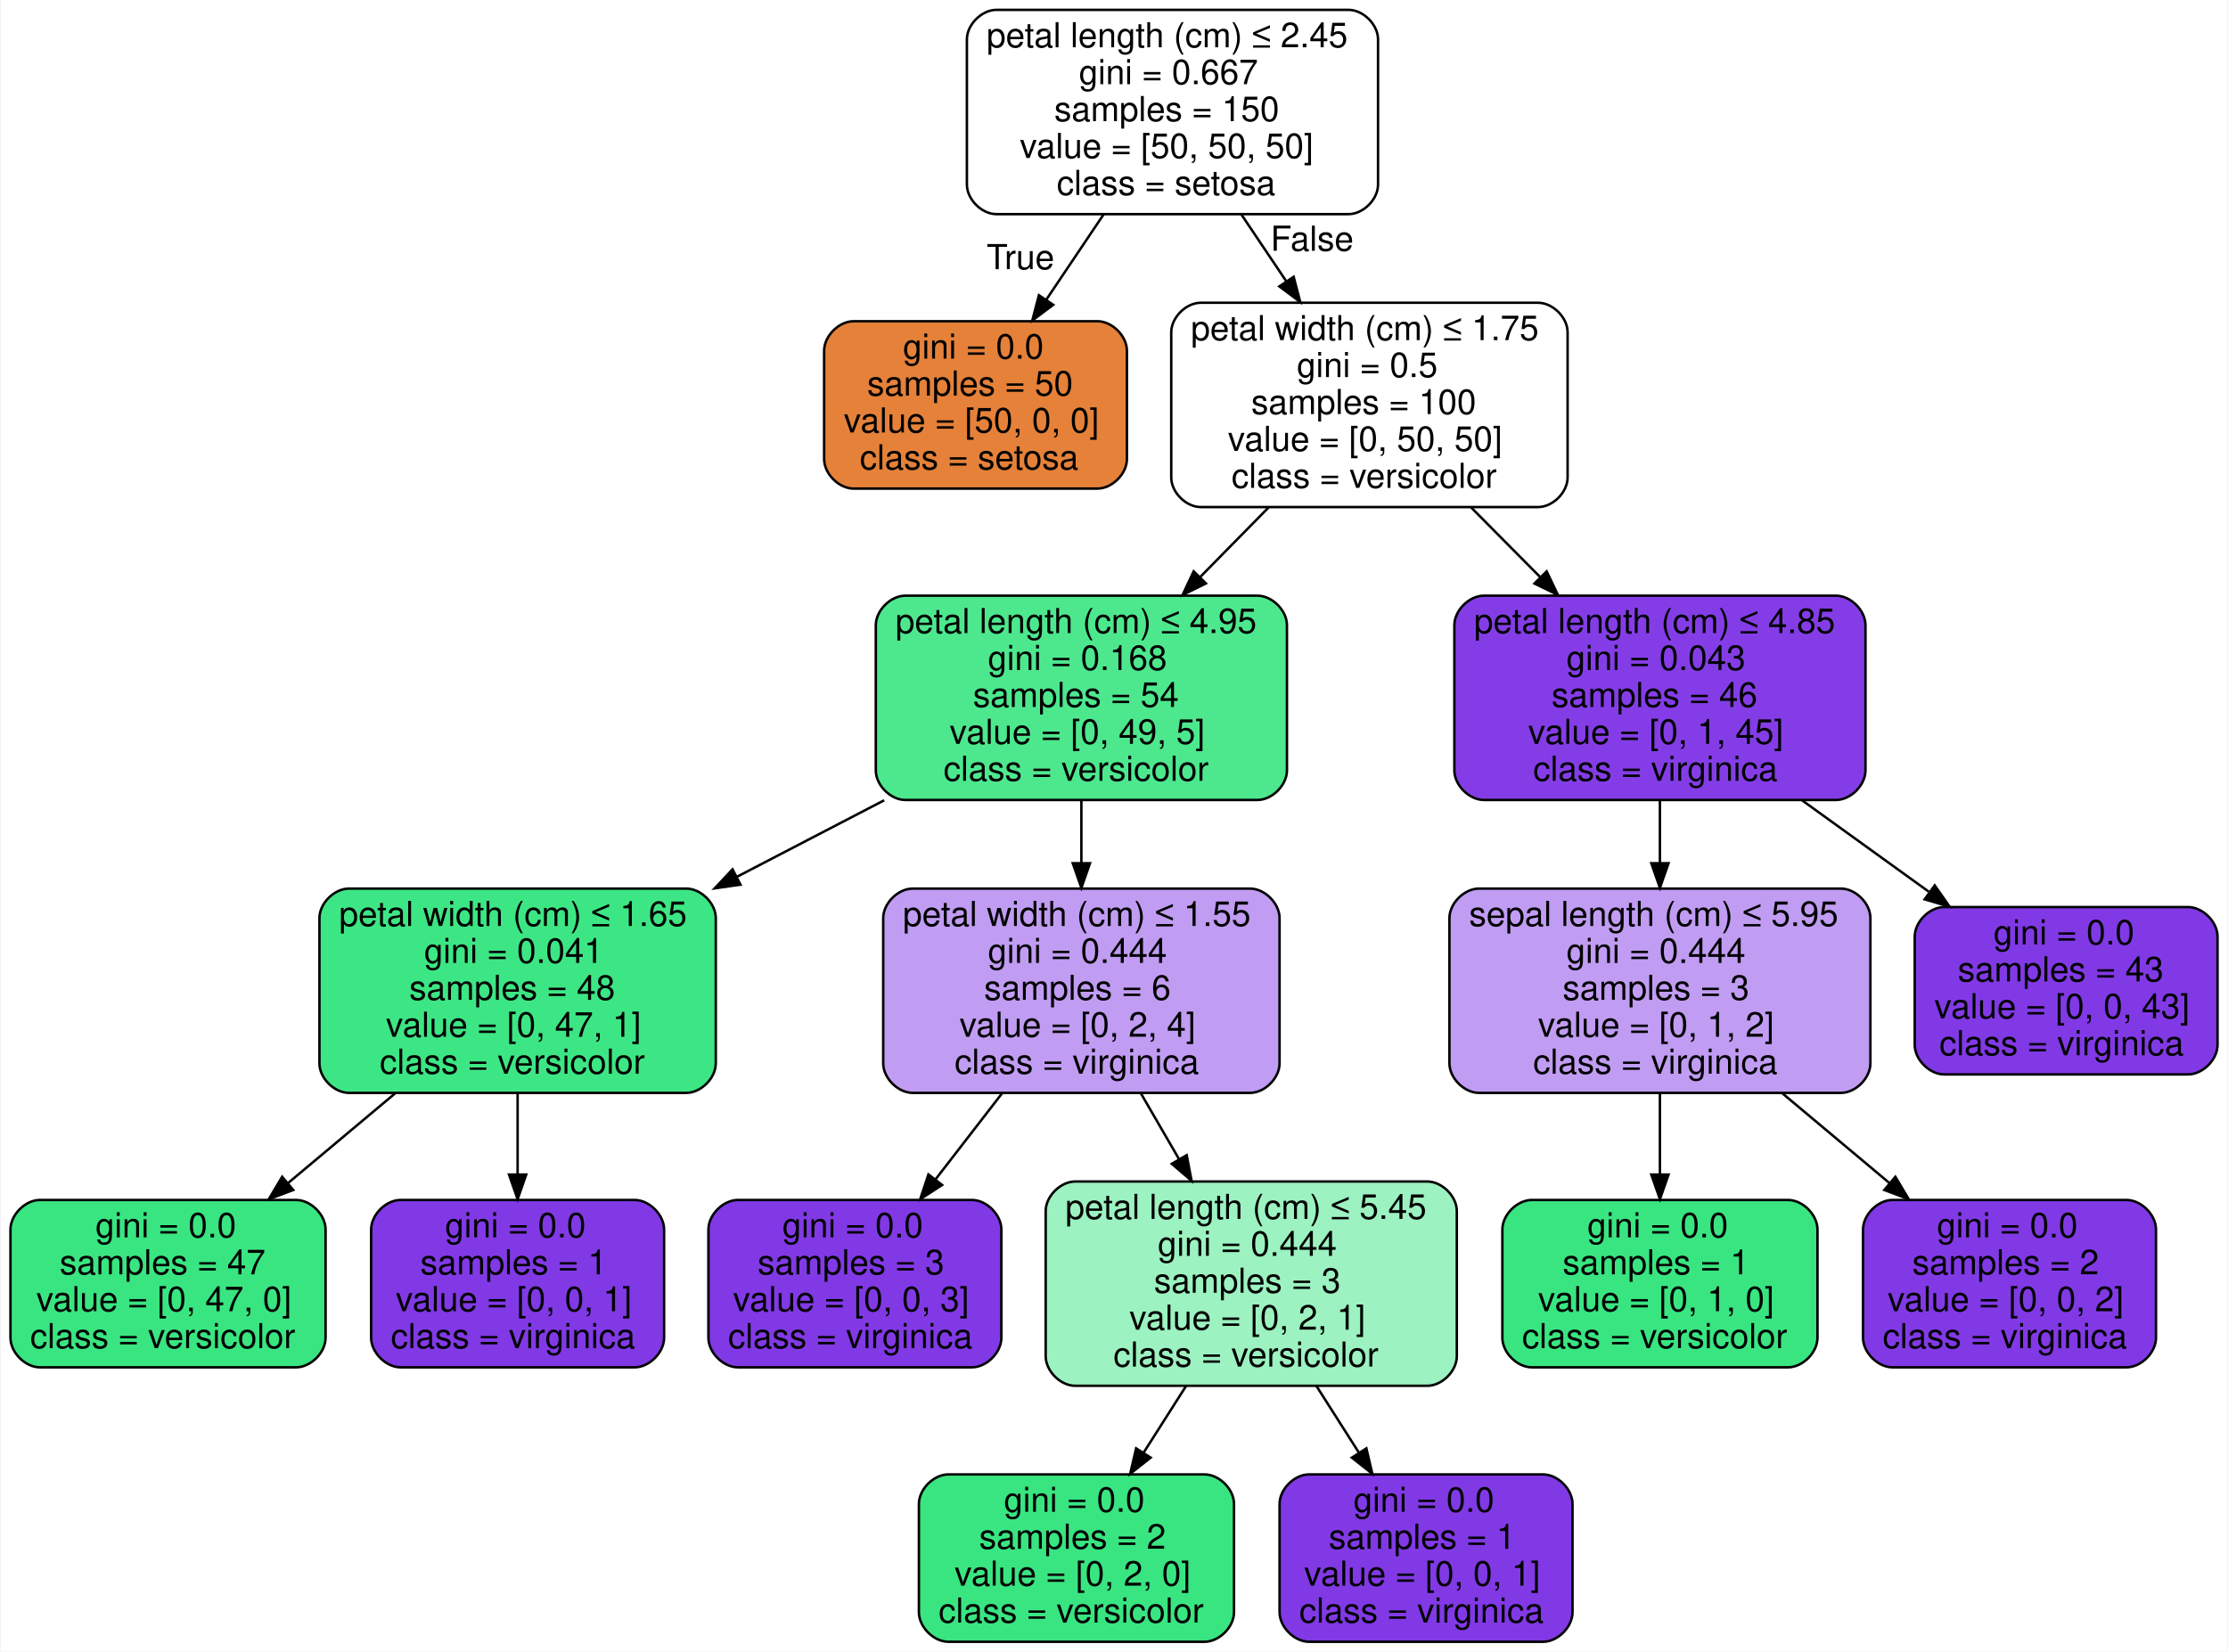
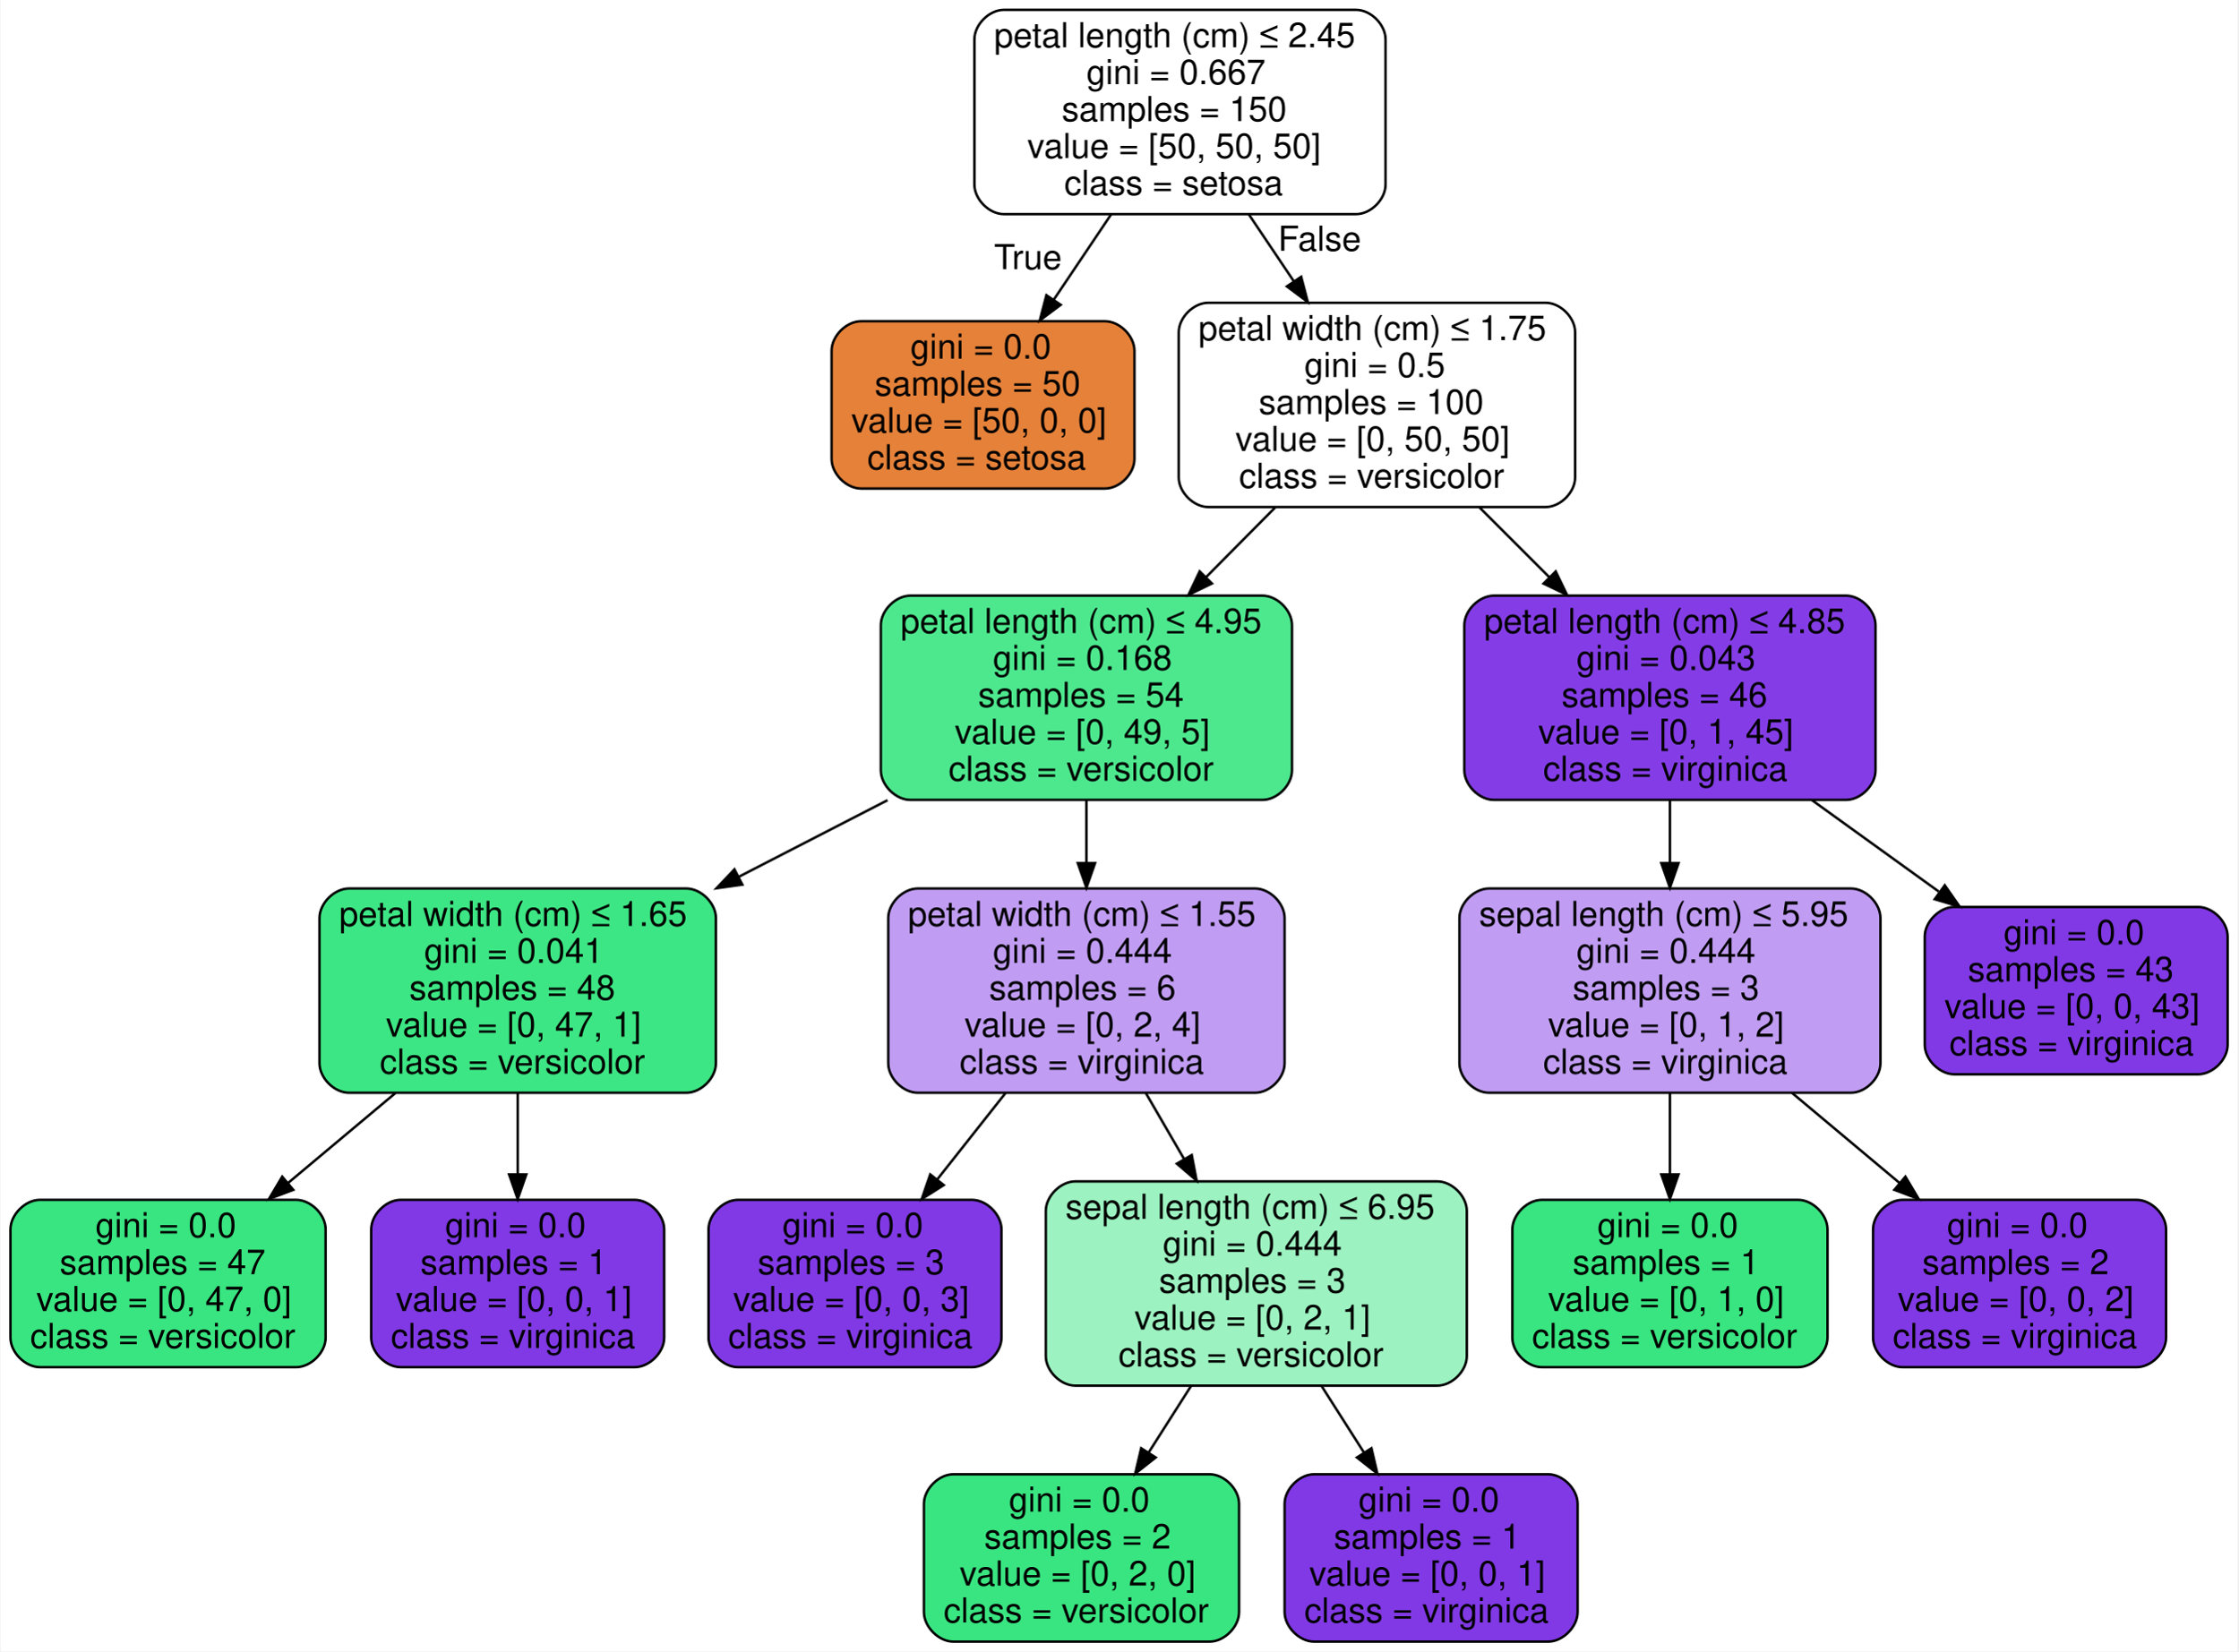
- <svg xmlns="http://www.w3.org/2000/svg" width="905pt" height="671pt" viewBox="0.00 0.00 904.50 671.00">
+ <svg xmlns="http://www.w3.org/2000/svg" width="909pt" height="671pt" viewBox="0.00 0.00 908.50 671.00">
  <g id="graph0" class="graph" transform="scale(1 1) rotate(0) translate(4 667)">
-     <polygon fill="#ffffff" stroke="transparent" points="-4,4 -4,-667 900.5,-667 900.5,4 -4,4" />
+     <polygon fill="#ffffff" stroke="transparent" points="-4,4 -4,-667 904.5,-667 904.5,4 -4,4" />
    <g id="node1" class="node">
-       <path fill="#ffffff" stroke="#000000" d="M543.5,-663C543.5,-663 400.5,-663 400.5,-663 394.5,-663 388.5,-657 388.5,-651 388.5,-651 388.5,-592 388.5,-592 388.5,-586 394.5,-580 400.5,-580 400.5,-580 543.5,-580 543.5,-580 549.5,-580 555.5,-586 555.5,-592 555.5,-592 555.5,-651 555.5,-651 555.5,-657 549.5,-663 543.5,-663" />
-       <text text-anchor="start" x="396.5" y="-647.8" font-family="Helvetica,sans-Serif" font-size="14.00" fill="#000000">petal length (cm) ≤ 2.45</text>
-       <text text-anchor="start" x="434" y="-632.8" font-family="Helvetica,sans-Serif" font-size="14.00" fill="#000000">gini = 0.667</text>
-       <text text-anchor="start" x="424" y="-617.8" font-family="Helvetica,sans-Serif" font-size="14.00" fill="#000000">samples = 150</text>
-       <text text-anchor="start" x="410" y="-602.8" font-family="Helvetica,sans-Serif" font-size="14.00" fill="#000000">value = [50, 50, 50]</text>
-       <text text-anchor="start" x="425" y="-587.8" font-family="Helvetica,sans-Serif" font-size="14.00" fill="#000000">class = setosa</text>
+       <path fill="#ffffff" stroke="#000000" d="M546.5,-663C546.5,-663 403.5,-663 403.5,-663 397.5,-663 391.5,-657 391.5,-651 391.5,-651 391.5,-592 391.5,-592 391.5,-586 397.5,-580 403.5,-580 403.5,-580 546.5,-580 546.5,-580 552.5,-580 558.5,-586 558.5,-592 558.5,-592 558.5,-651 558.5,-651 558.5,-657 552.5,-663 546.5,-663" />
+       <text text-anchor="start" x="399.5" y="-647.8" font-family="Helvetica,sans-Serif" font-size="14.00" fill="#000000">petal length (cm) ≤ 2.45</text>
+       <text text-anchor="start" x="437" y="-632.8" font-family="Helvetica,sans-Serif" font-size="14.00" fill="#000000">gini = 0.667</text>
+       <text text-anchor="start" x="427" y="-617.8" font-family="Helvetica,sans-Serif" font-size="14.00" fill="#000000">samples = 150</text>
+       <text text-anchor="start" x="413" y="-602.8" font-family="Helvetica,sans-Serif" font-size="14.00" fill="#000000">value = [50, 50, 50]</text>
+       <text text-anchor="start" x="428" y="-587.8" font-family="Helvetica,sans-Serif" font-size="14.00" fill="#000000">class = setosa</text>
    </g>
    <g id="node2" class="node">
-       <path fill="#e58139" stroke="#000000" d="M441.5,-536.5C441.5,-536.5 342.5,-536.5 342.5,-536.5 336.5,-536.5 330.5,-530.5 330.5,-524.5 330.5,-524.5 330.5,-480.5 330.5,-480.5 330.5,-474.5 336.5,-468.5 342.5,-468.5 342.5,-468.5 441.5,-468.5 441.5,-468.5 447.5,-468.5 453.5,-474.5 453.5,-480.5 453.5,-480.5 453.5,-524.5 453.5,-524.5 453.5,-530.5 447.5,-536.5 441.5,-536.5" />
-       <text text-anchor="start" x="362.5" y="-521.3" font-family="Helvetica,sans-Serif" font-size="14.00" fill="#000000">gini = 0.0</text>
-       <text text-anchor="start" x="348" y="-506.3" font-family="Helvetica,sans-Serif" font-size="14.00" fill="#000000">samples = 50</text>
-       <text text-anchor="start" x="338.5" y="-491.3" font-family="Helvetica,sans-Serif" font-size="14.00" fill="#000000">value = [50, 0, 0]</text>
-       <text text-anchor="start" x="345" y="-476.3" font-family="Helvetica,sans-Serif" font-size="14.00" fill="#000000">class = setosa</text>
+       <path fill="#e58139" stroke="#000000" d="M444.5,-536.5C444.5,-536.5 345.5,-536.5 345.5,-536.5 339.5,-536.5 333.5,-530.5 333.5,-524.5 333.5,-524.5 333.5,-480.5 333.5,-480.5 333.5,-474.5 339.5,-468.5 345.5,-468.5 345.5,-468.5 444.5,-468.5 444.5,-468.5 450.5,-468.5 456.5,-474.5 456.5,-480.5 456.5,-480.5 456.5,-524.5 456.5,-524.5 456.5,-530.5 450.5,-536.5 444.5,-536.5" />
+       <text text-anchor="start" x="365.5" y="-521.3" font-family="Helvetica,sans-Serif" font-size="14.00" fill="#000000">gini = 0.0</text>
+       <text text-anchor="start" x="351" y="-506.3" font-family="Helvetica,sans-Serif" font-size="14.00" fill="#000000">samples = 50</text>
+       <text text-anchor="start" x="341.5" y="-491.3" font-family="Helvetica,sans-Serif" font-size="14.00" fill="#000000">value = [50, 0, 0]</text>
+       <text text-anchor="start" x="348" y="-476.3" font-family="Helvetica,sans-Serif" font-size="14.00" fill="#000000">class = setosa</text>
    </g>
    <g id="edge1" class="edge">
-       <path fill="none" stroke="#000000" d="M444.02,-579.88C436.48,-568.664 428.311,-556.513 420.731,-545.237" />
-       <polygon fill="#000000" stroke="#000000" points="423.553,-543.161 415.069,-536.815 417.743,-547.067 423.553,-543.161" />
-       <text text-anchor="middle" x="410.261" y="-557.648" font-family="Helvetica,sans-Serif" font-size="14.00" fill="#000000">True</text>
+       <path fill="none" stroke="#000000" d="M447.02,-579.88C439.48,-568.664 431.311,-556.513 423.731,-545.237" />
+       <polygon fill="#000000" stroke="#000000" points="426.553,-543.161 418.069,-536.815 420.743,-547.067 426.553,-543.161" />
+       <text text-anchor="middle" x="413.261" y="-557.648" font-family="Helvetica,sans-Serif" font-size="14.00" fill="#000000">True</text>
    </g>
    <g id="node3" class="node">
-       <path fill="#ffffff" stroke="#000000" d="M620.5,-544C620.5,-544 483.5,-544 483.5,-544 477.5,-544 471.5,-538 471.5,-532 471.5,-532 471.5,-473 471.5,-473 471.5,-467 477.5,-461 483.5,-461 483.5,-461 620.5,-461 620.5,-461 626.5,-461 632.5,-467 632.5,-473 632.5,-473 632.5,-532 632.5,-532 632.5,-538 626.5,-544 620.5,-544" />
-       <text text-anchor="start" x="479.5" y="-528.8" font-family="Helvetica,sans-Serif" font-size="14.00" fill="#000000">petal width (cm) ≤ 1.75</text>
-       <text text-anchor="start" x="522.5" y="-513.8" font-family="Helvetica,sans-Serif" font-size="14.00" fill="#000000">gini = 0.5</text>
-       <text text-anchor="start" x="504" y="-498.8" font-family="Helvetica,sans-Serif" font-size="14.00" fill="#000000">samples = 100</text>
-       <text text-anchor="start" x="494.5" y="-483.8" font-family="Helvetica,sans-Serif" font-size="14.00" fill="#000000">value = [0, 50, 50]</text>
-       <text text-anchor="start" x="496" y="-468.8" font-family="Helvetica,sans-Serif" font-size="14.00" fill="#000000">class = versicolor</text>
+       <path fill="#ffffff" stroke="#000000" d="M623.5,-544C623.5,-544 486.5,-544 486.5,-544 480.5,-544 474.5,-538 474.5,-532 474.5,-532 474.5,-473 474.5,-473 474.5,-467 480.5,-461 486.5,-461 486.5,-461 623.5,-461 623.5,-461 629.5,-461 635.5,-467 635.5,-473 635.5,-473 635.5,-532 635.5,-532 635.5,-538 629.5,-544 623.5,-544" />
+       <text text-anchor="start" x="482.5" y="-528.8" font-family="Helvetica,sans-Serif" font-size="14.00" fill="#000000">petal width (cm) ≤ 1.75</text>
+       <text text-anchor="start" x="525.5" y="-513.8" font-family="Helvetica,sans-Serif" font-size="14.00" fill="#000000">gini = 0.5</text>
+       <text text-anchor="start" x="507" y="-498.8" font-family="Helvetica,sans-Serif" font-size="14.00" fill="#000000">samples = 100</text>
+       <text text-anchor="start" x="497.5" y="-483.8" font-family="Helvetica,sans-Serif" font-size="14.00" fill="#000000">value = [0, 50, 50]</text>
+       <text text-anchor="start" x="499" y="-468.8" font-family="Helvetica,sans-Serif" font-size="14.00" fill="#000000">class = versicolor</text>
    </g>
    <g id="edge2" class="edge">
-       <path fill="none" stroke="#000000" d="M499.98,-579.88C505.853,-571.143 512.107,-561.84 518.168,-552.825" />
-       <polygon fill="#000000" stroke="#000000" points="521.226,-554.55 523.9,-544.298 515.417,-550.644 521.226,-554.55" />
-       <text text-anchor="middle" x="528.708" y="-565.131" font-family="Helvetica,sans-Serif" font-size="14.00" fill="#000000">False</text>
+       <path fill="none" stroke="#000000" d="M502.98,-579.88C508.853,-571.143 515.107,-561.84 521.168,-552.825" />
+       <polygon fill="#000000" stroke="#000000" points="524.226,-554.55 526.9,-544.298 518.417,-550.644 524.226,-554.55" />
+       <text text-anchor="middle" x="531.708" y="-565.131" font-family="Helvetica,sans-Serif" font-size="14.00" fill="#000000">False</text>
    </g>
    <g id="node4" class="node">
-       <path fill="#4de88e" stroke="#000000" d="M506.5,-425C506.5,-425 363.5,-425 363.5,-425 357.5,-425 351.5,-419 351.5,-413 351.5,-413 351.5,-354 351.5,-354 351.5,-348 357.5,-342 363.5,-342 363.5,-342 506.5,-342 506.5,-342 512.5,-342 518.5,-348 518.5,-354 518.5,-354 518.5,-413 518.5,-413 518.5,-419 512.5,-425 506.5,-425" />
-       <text text-anchor="start" x="359.5" y="-409.8" font-family="Helvetica,sans-Serif" font-size="14.00" fill="#000000">petal length (cm) ≤ 4.95</text>
-       <text text-anchor="start" x="397" y="-394.8" font-family="Helvetica,sans-Serif" font-size="14.00" fill="#000000">gini = 0.168</text>
-       <text text-anchor="start" x="391" y="-379.8" font-family="Helvetica,sans-Serif" font-size="14.00" fill="#000000">samples = 54</text>
-       <text text-anchor="start" x="381.5" y="-364.8" font-family="Helvetica,sans-Serif" font-size="14.00" fill="#000000">value = [0, 49, 5]</text>
-       <text text-anchor="start" x="379" y="-349.8" font-family="Helvetica,sans-Serif" font-size="14.00" fill="#000000">class = versicolor</text>
+       <path fill="#4de88e" stroke="#000000" d="M508.5,-425C508.5,-425 365.5,-425 365.5,-425 359.5,-425 353.5,-419 353.5,-413 353.5,-413 353.5,-354 353.5,-354 353.5,-348 359.5,-342 365.5,-342 365.5,-342 508.5,-342 508.5,-342 514.5,-342 520.5,-348 520.5,-354 520.5,-354 520.5,-413 520.5,-413 520.5,-419 514.5,-425 508.5,-425" />
+       <text text-anchor="start" x="361.5" y="-409.8" font-family="Helvetica,sans-Serif" font-size="14.00" fill="#000000">petal length (cm) ≤ 4.95</text>
+       <text text-anchor="start" x="399" y="-394.8" font-family="Helvetica,sans-Serif" font-size="14.00" fill="#000000">gini = 0.168</text>
+       <text text-anchor="start" x="393" y="-379.8" font-family="Helvetica,sans-Serif" font-size="14.00" fill="#000000">samples = 54</text>
+       <text text-anchor="start" x="383.5" y="-364.8" font-family="Helvetica,sans-Serif" font-size="14.00" fill="#000000">value = [0, 49, 5]</text>
+       <text text-anchor="start" x="381" y="-349.8" font-family="Helvetica,sans-Serif" font-size="14.00" fill="#000000">class = versicolor</text>
    </g>
    <g id="edge3" class="edge">
-       <path fill="none" stroke="#000000" d="M511.079,-460.88C502.047,-451.693 492.399,-441.88 483.111,-432.434" />
-       <polygon fill="#000000" stroke="#000000" points="485.602,-429.975 476.096,-425.298 480.611,-434.883 485.602,-429.975" />
+       <path fill="none" stroke="#000000" d="M513.729,-460.88C504.62,-451.693 494.889,-441.88 485.522,-432.434" />
+       <polygon fill="#000000" stroke="#000000" points="487.973,-429.935 478.447,-425.298 483.003,-434.863 487.973,-429.935" />
    </g>
    <g id="node13" class="node">
-       <path fill="#843de6" stroke="#000000" d="M741.5,-425C741.5,-425 598.5,-425 598.5,-425 592.5,-425 586.5,-419 586.5,-413 586.5,-413 586.5,-354 586.5,-354 586.5,-348 592.5,-342 598.5,-342 598.5,-342 741.5,-342 741.5,-342 747.5,-342 753.5,-348 753.5,-354 753.5,-354 753.5,-413 753.5,-413 753.5,-419 747.5,-425 741.5,-425" />
-       <text text-anchor="start" x="594.5" y="-409.8" font-family="Helvetica,sans-Serif" font-size="14.00" fill="#000000">petal length (cm) ≤ 4.85</text>
-       <text text-anchor="start" x="632" y="-394.8" font-family="Helvetica,sans-Serif" font-size="14.00" fill="#000000">gini = 0.043</text>
-       <text text-anchor="start" x="626" y="-379.8" font-family="Helvetica,sans-Serif" font-size="14.00" fill="#000000">samples = 46</text>
-       <text text-anchor="start" x="616.5" y="-364.8" font-family="Helvetica,sans-Serif" font-size="14.00" fill="#000000">value = [0, 1, 45]</text>
-       <text text-anchor="start" x="618.5" y="-349.8" font-family="Helvetica,sans-Serif" font-size="14.00" fill="#000000">class = virginica</text>
+       <path fill="#843de6" stroke="#000000" d="M745.5,-425C745.5,-425 602.5,-425 602.5,-425 596.5,-425 590.5,-419 590.5,-413 590.5,-413 590.5,-354 590.5,-354 590.5,-348 596.5,-342 602.5,-342 602.5,-342 745.5,-342 745.5,-342 751.5,-342 757.5,-348 757.5,-354 757.5,-354 757.5,-413 757.5,-413 757.5,-419 751.5,-425 745.5,-425" />
+       <text text-anchor="start" x="598.5" y="-409.8" font-family="Helvetica,sans-Serif" font-size="14.00" fill="#000000">petal length (cm) ≤ 4.85</text>
+       <text text-anchor="start" x="636" y="-394.8" font-family="Helvetica,sans-Serif" font-size="14.00" fill="#000000">gini = 0.043</text>
+       <text text-anchor="start" x="630" y="-379.8" font-family="Helvetica,sans-Serif" font-size="14.00" fill="#000000">samples = 46</text>
+       <text text-anchor="start" x="620.5" y="-364.8" font-family="Helvetica,sans-Serif" font-size="14.00" fill="#000000">value = [0, 1, 45]</text>
+       <text text-anchor="start" x="622.5" y="-349.8" font-family="Helvetica,sans-Serif" font-size="14.00" fill="#000000">class = virginica</text>
    </g>
    <g id="edge12" class="edge">
-       <path fill="none" stroke="#000000" d="M593.271,-460.88C602.38,-451.693 612.111,-441.88 621.478,-432.434" />
-       <polygon fill="#000000" stroke="#000000" points="623.997,-434.863 628.553,-425.298 619.027,-429.935 623.997,-434.863" />
+       <path fill="none" stroke="#000000" d="M596.62,-460.88C605.807,-451.693 615.62,-441.88 625.066,-432.434" />
+       <polygon fill="#000000" stroke="#000000" points="627.606,-434.844 632.202,-425.298 622.656,-429.894 627.606,-434.844" />
    </g>
    <g id="node5" class="node">
      <path fill="#3de684" stroke="#000000" d="M274.5,-306C274.5,-306 137.5,-306 137.5,-306 131.5,-306 125.5,-300 125.5,-294 125.5,-294 125.5,-235 125.5,-235 125.5,-229 131.5,-223 137.5,-223 137.5,-223 274.5,-223 274.5,-223 280.5,-223 286.5,-229 286.5,-235 286.5,-235 286.5,-294 286.5,-294 286.5,-300 280.5,-306 274.5,-306" />
      <text text-anchor="start" x="133.5" y="-290.8" font-family="Helvetica,sans-Serif" font-size="14.00" fill="#000000">petal width (cm) ≤ 1.65</text>
      <text text-anchor="start" x="168" y="-275.8" font-family="Helvetica,sans-Serif" font-size="14.00" fill="#000000">gini = 0.041</text>
      <text text-anchor="start" x="162" y="-260.8" font-family="Helvetica,sans-Serif" font-size="14.00" fill="#000000">samples = 48</text>
      <text text-anchor="start" x="152.5" y="-245.8" font-family="Helvetica,sans-Serif" font-size="14.00" fill="#000000">value = [0, 47, 1]</text>
      <text text-anchor="start" x="150" y="-230.8" font-family="Helvetica,sans-Serif" font-size="14.00" fill="#000000">class = versicolor</text>
    </g>
    <g id="edge4" class="edge">
-       <path fill="none" stroke="#000000" d="M354.907,-341.88C335.557,-331.824 314.762,-321.018 295.03,-310.764" />
-       <polygon fill="#000000" stroke="#000000" points="296.535,-307.602 286.048,-306.097 293.307,-313.814 296.535,-307.602" />
+       <path fill="none" stroke="#000000" d="M356.207,-341.88C336.689,-331.824 315.712,-321.018 295.808,-310.764" />
+       <polygon fill="#000000" stroke="#000000" points="297.24,-307.565 286.747,-306.097 294.034,-313.788 297.24,-307.565" />
    </g>
    <g id="node8" class="node">
-       <path fill="#c09cf2" stroke="#000000" d="M503.5,-306C503.5,-306 366.5,-306 366.5,-306 360.5,-306 354.5,-300 354.5,-294 354.5,-294 354.5,-235 354.5,-235 354.5,-229 360.5,-223 366.5,-223 366.5,-223 503.5,-223 503.5,-223 509.5,-223 515.5,-229 515.5,-235 515.5,-235 515.5,-294 515.5,-294 515.5,-300 509.5,-306 503.5,-306" />
-       <text text-anchor="start" x="362.5" y="-290.8" font-family="Helvetica,sans-Serif" font-size="14.00" fill="#000000">petal width (cm) ≤ 1.55</text>
-       <text text-anchor="start" x="397" y="-275.8" font-family="Helvetica,sans-Serif" font-size="14.00" fill="#000000">gini = 0.444</text>
-       <text text-anchor="start" x="395.5" y="-260.8" font-family="Helvetica,sans-Serif" font-size="14.00" fill="#000000">samples = 6</text>
-       <text text-anchor="start" x="385.5" y="-245.8" font-family="Helvetica,sans-Serif" font-size="14.00" fill="#000000">value = [0, 2, 4]</text>
-       <text text-anchor="start" x="383.5" y="-230.8" font-family="Helvetica,sans-Serif" font-size="14.00" fill="#000000">class = virginica</text>
+       <path fill="#c09cf2" stroke="#000000" d="M505.5,-306C505.5,-306 368.5,-306 368.5,-306 362.5,-306 356.5,-300 356.5,-294 356.5,-294 356.5,-235 356.5,-235 356.5,-229 362.5,-223 368.5,-223 368.5,-223 505.5,-223 505.5,-223 511.5,-223 517.5,-229 517.5,-235 517.5,-235 517.5,-294 517.5,-294 517.5,-300 511.5,-306 505.5,-306" />
+       <text text-anchor="start" x="364.5" y="-290.8" font-family="Helvetica,sans-Serif" font-size="14.00" fill="#000000">petal width (cm) ≤ 1.55</text>
+       <text text-anchor="start" x="399" y="-275.8" font-family="Helvetica,sans-Serif" font-size="14.00" fill="#000000">gini = 0.444</text>
+       <text text-anchor="start" x="397.5" y="-260.8" font-family="Helvetica,sans-Serif" font-size="14.00" fill="#000000">samples = 6</text>
+       <text text-anchor="start" x="387.5" y="-245.8" font-family="Helvetica,sans-Serif" font-size="14.00" fill="#000000">value = [0, 2, 4]</text>
+       <text text-anchor="start" x="385.5" y="-230.8" font-family="Helvetica,sans-Serif" font-size="14.00" fill="#000000">class = virginica</text>
    </g>
    <g id="edge7" class="edge">
-       <path fill="none" stroke="#000000" d="M435,-341.88C435,-333.684 435,-324.989 435,-316.501" />
-       <polygon fill="#000000" stroke="#000000" points="438.5,-316.298 435,-306.298 431.5,-316.298 438.5,-316.298" />
+       <path fill="none" stroke="#000000" d="M437,-341.88C437,-333.684 437,-324.989 437,-316.501" />
+       <polygon fill="#000000" stroke="#000000" points="440.5,-316.298 437,-306.298 433.5,-316.298 440.5,-316.298" />
    </g>
    <g id="node6" class="node">
      <path fill="#39e581" stroke="#000000" d="M116,-179.5C116,-179.5 12,-179.5 12,-179.5 6,-179.5 0,-173.5 0,-167.5 0,-167.5 0,-123.5 0,-123.5 0,-117.5 6,-111.5 12,-111.5 12,-111.5 116,-111.5 116,-111.5 122,-111.5 128,-117.5 128,-123.5 128,-123.5 128,-167.5 128,-167.5 128,-173.5 122,-179.5 116,-179.5" />
      <text text-anchor="start" x="34.5" y="-164.3" font-family="Helvetica,sans-Serif" font-size="14.00" fill="#000000">gini = 0.0</text>
      <text text-anchor="start" x="20" y="-149.3" font-family="Helvetica,sans-Serif" font-size="14.00" fill="#000000">samples = 47</text>
      <text text-anchor="start" x="10.5" y="-134.3" font-family="Helvetica,sans-Serif" font-size="14.00" fill="#000000">value = [0, 47, 0]</text>
      <text text-anchor="start" x="8" y="-119.3" font-family="Helvetica,sans-Serif" font-size="14.00" fill="#000000">class = versicolor</text>
    </g>
    <g id="edge5" class="edge">
      <path fill="none" stroke="#000000" d="M156.335,-222.88C142.164,-211.004 126.743,-198.08 112.634,-186.257" />
      <polygon fill="#000000" stroke="#000000" points="114.86,-183.555 104.947,-179.815 110.364,-188.921 114.86,-183.555" />
    </g>
    <g id="node7" class="node">
      <path fill="#8139e5" stroke="#000000" d="M253.5,-179.5C253.5,-179.5 158.5,-179.5 158.5,-179.5 152.5,-179.5 146.5,-173.5 146.5,-167.5 146.5,-167.5 146.5,-123.5 146.5,-123.5 146.5,-117.5 152.5,-111.5 158.5,-111.5 158.5,-111.5 253.5,-111.5 253.5,-111.5 259.5,-111.5 265.5,-117.5 265.5,-123.5 265.5,-123.5 265.5,-167.5 265.5,-167.5 265.5,-173.5 259.5,-179.5 253.5,-179.5" />
      <text text-anchor="start" x="176.5" y="-164.3" font-family="Helvetica,sans-Serif" font-size="14.00" fill="#000000">gini = 0.0</text>
      <text text-anchor="start" x="166.5" y="-149.3" font-family="Helvetica,sans-Serif" font-size="14.00" fill="#000000">samples = 1</text>
      <text text-anchor="start" x="156.5" y="-134.3" font-family="Helvetica,sans-Serif" font-size="14.00" fill="#000000">value = [0, 0, 1]</text>
      <text text-anchor="start" x="154.5" y="-119.3" font-family="Helvetica,sans-Serif" font-size="14.00" fill="#000000">class = virginica</text>
    </g>
    <g id="edge6" class="edge">
      <path fill="none" stroke="#000000" d="M206,-222.88C206,-212.213 206,-200.702 206,-189.901" />
      <polygon fill="#000000" stroke="#000000" points="209.5,-189.815 206,-179.815 202.5,-189.815 209.5,-189.815" />
    </g>
    <g id="node9" class="node">
      <path fill="#8139e5" stroke="#000000" d="M390.5,-179.5C390.5,-179.5 295.5,-179.5 295.5,-179.5 289.5,-179.5 283.5,-173.5 283.5,-167.5 283.5,-167.5 283.5,-123.5 283.5,-123.5 283.5,-117.5 289.5,-111.5 295.5,-111.5 295.5,-111.5 390.5,-111.5 390.5,-111.5 396.5,-111.5 402.5,-117.5 402.5,-123.5 402.5,-123.5 402.5,-167.5 402.5,-167.5 402.5,-173.5 396.5,-179.5 390.5,-179.5" />
      <text text-anchor="start" x="313.5" y="-164.3" font-family="Helvetica,sans-Serif" font-size="14.00" fill="#000000">gini = 0.0</text>
      <text text-anchor="start" x="303.5" y="-149.3" font-family="Helvetica,sans-Serif" font-size="14.00" fill="#000000">samples = 3</text>
      <text text-anchor="start" x="293.5" y="-134.3" font-family="Helvetica,sans-Serif" font-size="14.00" fill="#000000">value = [0, 0, 3]</text>
      <text text-anchor="start" x="291.5" y="-119.3" font-family="Helvetica,sans-Serif" font-size="14.00" fill="#000000">class = virginica</text>
    </g>
    <g id="edge8" class="edge">
-       <path fill="none" stroke="#000000" d="M402.823,-222.88C394.067,-211.554 384.574,-199.275 375.784,-187.906" />
-       <polygon fill="#000000" stroke="#000000" points="378.415,-185.586 369.529,-179.815 372.877,-189.867 378.415,-185.586" />
+       <path fill="none" stroke="#000000" d="M404.123,-222.88C395.177,-211.554 385.478,-199.275 376.497,-187.906" />
+       <polygon fill="#000000" stroke="#000000" points="379.051,-185.493 370.106,-179.815 373.558,-189.832 379.051,-185.493" />
    </g>
    <g id="node10" class="node">
-       <path fill="#9cf2c0" stroke="#000000" d="M575.5,-187C575.5,-187 432.5,-187 432.5,-187 426.5,-187 420.5,-181 420.5,-175 420.5,-175 420.5,-116 420.5,-116 420.5,-110 426.5,-104 432.5,-104 432.5,-104 575.5,-104 575.5,-104 581.5,-104 587.5,-110 587.5,-116 587.5,-116 587.5,-175 587.5,-175 587.5,-181 581.5,-187 575.5,-187" />
-       <text text-anchor="start" x="428.5" y="-171.8" font-family="Helvetica,sans-Serif" font-size="14.00" fill="#000000">petal length (cm) ≤ 5.45</text>
-       <text text-anchor="start" x="466" y="-156.8" font-family="Helvetica,sans-Serif" font-size="14.00" fill="#000000">gini = 0.444</text>
-       <text text-anchor="start" x="464.5" y="-141.8" font-family="Helvetica,sans-Serif" font-size="14.00" fill="#000000">samples = 3</text>
-       <text text-anchor="start" x="454.5" y="-126.8" font-family="Helvetica,sans-Serif" font-size="14.00" fill="#000000">value = [0, 2, 1]</text>
-       <text text-anchor="start" x="448" y="-111.8" font-family="Helvetica,sans-Serif" font-size="14.00" fill="#000000">class = versicolor</text>
+       <path fill="#9cf2c0" stroke="#000000" d="M579.5,-187C579.5,-187 432.5,-187 432.5,-187 426.5,-187 420.5,-181 420.5,-175 420.5,-175 420.5,-116 420.5,-116 420.5,-110 426.5,-104 432.5,-104 432.5,-104 579.5,-104 579.5,-104 585.5,-104 591.5,-110 591.5,-116 591.5,-116 591.5,-175 591.5,-175 591.5,-181 585.5,-187 579.5,-187" />
+       <text text-anchor="start" x="428.5" y="-171.8" font-family="Helvetica,sans-Serif" font-size="14.00" fill="#000000">sepal length (cm) ≤ 6.95</text>
+       <text text-anchor="start" x="468" y="-156.8" font-family="Helvetica,sans-Serif" font-size="14.00" fill="#000000">gini = 0.444</text>
+       <text text-anchor="start" x="466.5" y="-141.8" font-family="Helvetica,sans-Serif" font-size="14.00" fill="#000000">samples = 3</text>
+       <text text-anchor="start" x="456.5" y="-126.8" font-family="Helvetica,sans-Serif" font-size="14.00" fill="#000000">value = [0, 2, 1]</text>
+       <text text-anchor="start" x="450" y="-111.8" font-family="Helvetica,sans-Serif" font-size="14.00" fill="#000000">class = versicolor</text>
    </g>
    <g id="edge9" class="edge">
-       <path fill="none" stroke="#000000" d="M459.133,-222.88C464.146,-214.233 469.481,-205.032 474.658,-196.104" />
-       <polygon fill="#000000" stroke="#000000" points="477.776,-197.705 479.764,-187.298 471.72,-194.193 477.776,-197.705" />
+       <path fill="none" stroke="#000000" d="M461.133,-222.88C466.146,-214.233 471.481,-205.032 476.658,-196.104" />
+       <polygon fill="#000000" stroke="#000000" points="479.776,-197.705 481.764,-187.298 473.72,-194.193 479.776,-197.705" />
    </g>
    <g id="node11" class="node">
-       <path fill="#39e581" stroke="#000000" d="M485,-68C485,-68 381,-68 381,-68 375,-68 369,-62 369,-56 369,-56 369,-12 369,-12 369,-6 375,0 381,0 381,0 485,0 485,0 491,0 497,-6 497,-12 497,-12 497,-56 497,-56 497,-62 491,-68 485,-68" />
-       <text text-anchor="start" x="403.5" y="-52.8" font-family="Helvetica,sans-Serif" font-size="14.00" fill="#000000">gini = 0.0</text>
-       <text text-anchor="start" x="393.5" y="-37.8" font-family="Helvetica,sans-Serif" font-size="14.00" fill="#000000">samples = 2</text>
-       <text text-anchor="start" x="383.5" y="-22.8" font-family="Helvetica,sans-Serif" font-size="14.00" fill="#000000">value = [0, 2, 0]</text>
-       <text text-anchor="start" x="377" y="-7.8" font-family="Helvetica,sans-Serif" font-size="14.00" fill="#000000">class = versicolor</text>
+       <path fill="#39e581" stroke="#000000" d="M487,-68C487,-68 383,-68 383,-68 377,-68 371,-62 371,-56 371,-56 371,-12 371,-12 371,-6 377,0 383,0 383,0 487,0 487,0 493,0 499,-6 499,-12 499,-12 499,-56 499,-56 499,-62 493,-68 487,-68" />
+       <text text-anchor="start" x="405.5" y="-52.8" font-family="Helvetica,sans-Serif" font-size="14.00" fill="#000000">gini = 0.0</text>
+       <text text-anchor="start" x="395.5" y="-37.8" font-family="Helvetica,sans-Serif" font-size="14.00" fill="#000000">samples = 2</text>
+       <text text-anchor="start" x="385.5" y="-22.8" font-family="Helvetica,sans-Serif" font-size="14.00" fill="#000000">value = [0, 2, 0]</text>
+       <text text-anchor="start" x="379" y="-7.8" font-family="Helvetica,sans-Serif" font-size="14.00" fill="#000000">class = versicolor</text>
    </g>
    <g id="edge10" class="edge">
-       <path fill="none" stroke="#000000" d="M477.562,-103.981C471.944,-95.159 466.001,-85.826 460.35,-76.951" />
-       <polygon fill="#000000" stroke="#000000" points="463.142,-74.819 454.818,-68.264 457.237,-78.579 463.142,-74.819" />
+       <path fill="none" stroke="#000000" d="M479.562,-103.981C473.944,-95.159 468.001,-85.826 462.35,-76.951" />
+       <polygon fill="#000000" stroke="#000000" points="465.142,-74.819 456.818,-68.264 459.237,-78.579 465.142,-74.819" />
    </g>
    <g id="node12" class="node">
-       <path fill="#8139e5" stroke="#000000" d="M622.5,-68C622.5,-68 527.5,-68 527.5,-68 521.5,-68 515.5,-62 515.5,-56 515.5,-56 515.5,-12 515.5,-12 515.5,-6 521.5,0 527.5,0 527.5,0 622.5,0 622.5,0 628.5,0 634.5,-6 634.5,-12 634.5,-12 634.5,-56 634.5,-56 634.5,-62 628.5,-68 622.5,-68" />
-       <text text-anchor="start" x="545.5" y="-52.8" font-family="Helvetica,sans-Serif" font-size="14.00" fill="#000000">gini = 0.0</text>
-       <text text-anchor="start" x="535.5" y="-37.8" font-family="Helvetica,sans-Serif" font-size="14.00" fill="#000000">samples = 1</text>
-       <text text-anchor="start" x="525.5" y="-22.8" font-family="Helvetica,sans-Serif" font-size="14.00" fill="#000000">value = [0, 0, 1]</text>
-       <text text-anchor="start" x="523.5" y="-7.8" font-family="Helvetica,sans-Serif" font-size="14.00" fill="#000000">class = virginica</text>
+       <path fill="#8139e5" stroke="#000000" d="M624.5,-68C624.5,-68 529.5,-68 529.5,-68 523.5,-68 517.5,-62 517.5,-56 517.5,-56 517.5,-12 517.5,-12 517.5,-6 523.5,0 529.5,0 529.5,0 624.5,0 624.5,0 630.5,0 636.5,-6 636.5,-12 636.5,-12 636.5,-56 636.5,-56 636.5,-62 630.5,-68 624.5,-68" />
+       <text text-anchor="start" x="547.5" y="-52.8" font-family="Helvetica,sans-Serif" font-size="14.00" fill="#000000">gini = 0.0</text>
+       <text text-anchor="start" x="537.5" y="-37.8" font-family="Helvetica,sans-Serif" font-size="14.00" fill="#000000">samples = 1</text>
+       <text text-anchor="start" x="527.5" y="-22.8" font-family="Helvetica,sans-Serif" font-size="14.00" fill="#000000">value = [0, 0, 1]</text>
+       <text text-anchor="start" x="525.5" y="-7.8" font-family="Helvetica,sans-Serif" font-size="14.00" fill="#000000">class = virginica</text>
    </g>
    <g id="edge11" class="edge">
-       <path fill="none" stroke="#000000" d="M530.438,-103.981C536.056,-95.159 541.999,-85.826 547.65,-76.951" />
-       <polygon fill="#000000" stroke="#000000" points="550.763,-78.579 553.182,-68.264 544.858,-74.819 550.763,-78.579" />
+       <path fill="none" stroke="#000000" d="M532.438,-103.981C538.056,-95.159 543.999,-85.826 549.65,-76.951" />
+       <polygon fill="#000000" stroke="#000000" points="552.763,-78.579 555.182,-68.264 546.858,-74.819 552.763,-78.579" />
    </g>
    <g id="node14" class="node">
-       <path fill="#c09cf2" stroke="#000000" d="M743.5,-306C743.5,-306 596.5,-306 596.5,-306 590.5,-306 584.5,-300 584.5,-294 584.5,-294 584.5,-235 584.5,-235 584.5,-229 590.5,-223 596.5,-223 596.5,-223 743.5,-223 743.5,-223 749.5,-223 755.5,-229 755.5,-235 755.5,-235 755.5,-294 755.5,-294 755.5,-300 749.5,-306 743.5,-306" />
-       <text text-anchor="start" x="592.5" y="-290.8" font-family="Helvetica,sans-Serif" font-size="14.00" fill="#000000">sepal length (cm) ≤ 5.95</text>
-       <text text-anchor="start" x="632" y="-275.8" font-family="Helvetica,sans-Serif" font-size="14.00" fill="#000000">gini = 0.444</text>
-       <text text-anchor="start" x="630.5" y="-260.8" font-family="Helvetica,sans-Serif" font-size="14.00" fill="#000000">samples = 3</text>
-       <text text-anchor="start" x="620.5" y="-245.8" font-family="Helvetica,sans-Serif" font-size="14.00" fill="#000000">value = [0, 1, 2]</text>
-       <text text-anchor="start" x="618.5" y="-230.8" font-family="Helvetica,sans-Serif" font-size="14.00" fill="#000000">class = virginica</text>
+       <path fill="#c09cf2" stroke="#000000" d="M747.5,-306C747.5,-306 600.5,-306 600.5,-306 594.5,-306 588.5,-300 588.5,-294 588.5,-294 588.5,-235 588.5,-235 588.5,-229 594.5,-223 600.5,-223 600.5,-223 747.5,-223 747.5,-223 753.5,-223 759.5,-229 759.5,-235 759.5,-235 759.5,-294 759.5,-294 759.5,-300 753.5,-306 747.5,-306" />
+       <text text-anchor="start" x="596.5" y="-290.8" font-family="Helvetica,sans-Serif" font-size="14.00" fill="#000000">sepal length (cm) ≤ 5.95</text>
+       <text text-anchor="start" x="636" y="-275.8" font-family="Helvetica,sans-Serif" font-size="14.00" fill="#000000">gini = 0.444</text>
+       <text text-anchor="start" x="634.5" y="-260.8" font-family="Helvetica,sans-Serif" font-size="14.00" fill="#000000">samples = 3</text>
+       <text text-anchor="start" x="624.5" y="-245.8" font-family="Helvetica,sans-Serif" font-size="14.00" fill="#000000">value = [0, 1, 2]</text>
+       <text text-anchor="start" x="622.5" y="-230.8" font-family="Helvetica,sans-Serif" font-size="14.00" fill="#000000">class = virginica</text>
    </g>
    <g id="edge13" class="edge">
-       <path fill="none" stroke="#000000" d="M670,-341.88C670,-333.684 670,-324.989 670,-316.501" />
-       <polygon fill="#000000" stroke="#000000" points="673.5,-316.298 670,-306.298 666.5,-316.298 673.5,-316.298" />
+       <path fill="none" stroke="#000000" d="M674,-341.88C674,-333.684 674,-324.989 674,-316.501" />
+       <polygon fill="#000000" stroke="#000000" points="677.5,-316.298 674,-306.298 670.5,-316.298 677.5,-316.298" />
    </g>
    <g id="node17" class="node">
-       <path fill="#8139e5" stroke="#000000" d="M884.5,-298.5C884.5,-298.5 785.5,-298.5 785.5,-298.5 779.5,-298.5 773.5,-292.5 773.5,-286.5 773.5,-286.5 773.5,-242.5 773.5,-242.5 773.5,-236.5 779.5,-230.5 785.5,-230.5 785.5,-230.5 884.5,-230.5 884.5,-230.5 890.5,-230.5 896.5,-236.5 896.5,-242.5 896.5,-242.5 896.5,-286.5 896.5,-286.5 896.5,-292.5 890.5,-298.5 884.5,-298.5" />
-       <text text-anchor="start" x="805.5" y="-283.3" font-family="Helvetica,sans-Serif" font-size="14.00" fill="#000000">gini = 0.0</text>
-       <text text-anchor="start" x="791" y="-268.3" font-family="Helvetica,sans-Serif" font-size="14.00" fill="#000000">samples = 43</text>
-       <text text-anchor="start" x="781.5" y="-253.3" font-family="Helvetica,sans-Serif" font-size="14.00" fill="#000000">value = [0, 0, 43]</text>
-       <text text-anchor="start" x="783.5" y="-238.3" font-family="Helvetica,sans-Serif" font-size="14.00" fill="#000000">class = virginica</text>
+       <path fill="#8139e5" stroke="#000000" d="M888.5,-298.5C888.5,-298.5 789.5,-298.5 789.5,-298.5 783.5,-298.5 777.5,-292.5 777.5,-286.5 777.5,-286.5 777.5,-242.5 777.5,-242.5 777.5,-236.5 783.5,-230.5 789.5,-230.5 789.5,-230.5 888.5,-230.5 888.5,-230.5 894.5,-230.5 900.5,-236.5 900.5,-242.5 900.5,-242.5 900.5,-286.5 900.5,-286.5 900.5,-292.5 894.5,-298.5 888.5,-298.5" />
+       <text text-anchor="start" x="809.5" y="-283.3" font-family="Helvetica,sans-Serif" font-size="14.00" fill="#000000">gini = 0.0</text>
+       <text text-anchor="start" x="795" y="-268.3" font-family="Helvetica,sans-Serif" font-size="14.00" fill="#000000">samples = 43</text>
+       <text text-anchor="start" x="785.5" y="-253.3" font-family="Helvetica,sans-Serif" font-size="14.00" fill="#000000">value = [0, 0, 43]</text>
+       <text text-anchor="start" x="787.5" y="-238.3" font-family="Helvetica,sans-Serif" font-size="14.00" fill="#000000">class = virginica</text>
    </g>
    <g id="edge16" class="edge">
-       <path fill="none" stroke="#000000" d="M727.709,-341.88C744.407,-329.837 762.599,-316.717 779.179,-304.759" />
-       <polygon fill="#000000" stroke="#000000" points="781.623,-307.311 787.687,-298.623 777.529,-301.634 781.623,-307.311" />
+       <path fill="none" stroke="#000000" d="M731.709,-341.88C748.407,-329.837 766.599,-316.717 783.179,-304.759" />
+       <polygon fill="#000000" stroke="#000000" points="785.623,-307.311 791.687,-298.623 781.529,-301.634 785.623,-307.311" />
    </g>
    <g id="node15" class="node">
-       <path fill="#39e581" stroke="#000000" d="M722,-179.5C722,-179.5 618,-179.5 618,-179.5 612,-179.5 606,-173.5 606,-167.5 606,-167.5 606,-123.5 606,-123.5 606,-117.5 612,-111.5 618,-111.5 618,-111.5 722,-111.5 722,-111.5 728,-111.5 734,-117.5 734,-123.5 734,-123.5 734,-167.5 734,-167.5 734,-173.5 728,-179.5 722,-179.5" />
-       <text text-anchor="start" x="640.5" y="-164.3" font-family="Helvetica,sans-Serif" font-size="14.00" fill="#000000">gini = 0.0</text>
-       <text text-anchor="start" x="630.5" y="-149.3" font-family="Helvetica,sans-Serif" font-size="14.00" fill="#000000">samples = 1</text>
-       <text text-anchor="start" x="620.5" y="-134.3" font-family="Helvetica,sans-Serif" font-size="14.00" fill="#000000">value = [0, 1, 0]</text>
-       <text text-anchor="start" x="614" y="-119.3" font-family="Helvetica,sans-Serif" font-size="14.00" fill="#000000">class = versicolor</text>
+       <path fill="#39e581" stroke="#000000" d="M726,-179.5C726,-179.5 622,-179.5 622,-179.5 616,-179.5 610,-173.5 610,-167.5 610,-167.5 610,-123.5 610,-123.5 610,-117.5 616,-111.5 622,-111.5 622,-111.5 726,-111.5 726,-111.5 732,-111.5 738,-117.5 738,-123.5 738,-123.5 738,-167.5 738,-167.5 738,-173.5 732,-179.5 726,-179.5" />
+       <text text-anchor="start" x="644.5" y="-164.3" font-family="Helvetica,sans-Serif" font-size="14.00" fill="#000000">gini = 0.0</text>
+       <text text-anchor="start" x="634.5" y="-149.3" font-family="Helvetica,sans-Serif" font-size="14.00" fill="#000000">samples = 1</text>
+       <text text-anchor="start" x="624.5" y="-134.3" font-family="Helvetica,sans-Serif" font-size="14.00" fill="#000000">value = [0, 1, 0]</text>
+       <text text-anchor="start" x="618" y="-119.3" font-family="Helvetica,sans-Serif" font-size="14.00" fill="#000000">class = versicolor</text>
    </g>
    <g id="edge14" class="edge">
-       <path fill="none" stroke="#000000" d="M670,-222.88C670,-212.213 670,-200.702 670,-189.901" />
-       <polygon fill="#000000" stroke="#000000" points="673.5,-189.815 670,-179.815 666.5,-189.815 673.5,-189.815" />
+       <path fill="none" stroke="#000000" d="M674,-222.88C674,-212.213 674,-200.702 674,-189.901" />
+       <polygon fill="#000000" stroke="#000000" points="677.5,-189.815 674,-179.815 670.5,-189.815 677.5,-189.815" />
    </g>
    <g id="node16" class="node">
-       <path fill="#8139e5" stroke="#000000" d="M859.5,-179.5C859.5,-179.5 764.5,-179.5 764.5,-179.5 758.5,-179.5 752.5,-173.5 752.5,-167.5 752.5,-167.5 752.5,-123.5 752.5,-123.5 752.5,-117.5 758.5,-111.5 764.5,-111.5 764.5,-111.5 859.5,-111.5 859.5,-111.5 865.5,-111.5 871.5,-117.5 871.5,-123.5 871.5,-123.5 871.5,-167.5 871.5,-167.5 871.5,-173.5 865.5,-179.5 859.5,-179.5" />
-       <text text-anchor="start" x="782.5" y="-164.3" font-family="Helvetica,sans-Serif" font-size="14.00" fill="#000000">gini = 0.0</text>
-       <text text-anchor="start" x="772.5" y="-149.3" font-family="Helvetica,sans-Serif" font-size="14.00" fill="#000000">samples = 2</text>
-       <text text-anchor="start" x="762.5" y="-134.3" font-family="Helvetica,sans-Serif" font-size="14.00" fill="#000000">value = [0, 0, 2]</text>
-       <text text-anchor="start" x="760.5" y="-119.3" font-family="Helvetica,sans-Serif" font-size="14.00" fill="#000000">class = virginica</text>
+       <path fill="#8139e5" stroke="#000000" d="M863.5,-179.5C863.5,-179.5 768.5,-179.5 768.5,-179.5 762.5,-179.5 756.5,-173.5 756.5,-167.5 756.5,-167.5 756.5,-123.5 756.5,-123.5 756.5,-117.5 762.5,-111.5 768.5,-111.5 768.5,-111.5 863.5,-111.5 863.5,-111.5 869.5,-111.5 875.5,-117.5 875.5,-123.5 875.5,-123.5 875.5,-167.5 875.5,-167.5 875.5,-173.5 869.5,-179.5 863.5,-179.5" />
+       <text text-anchor="start" x="786.5" y="-164.3" font-family="Helvetica,sans-Serif" font-size="14.00" fill="#000000">gini = 0.0</text>
+       <text text-anchor="start" x="776.5" y="-149.3" font-family="Helvetica,sans-Serif" font-size="14.00" fill="#000000">samples = 2</text>
+       <text text-anchor="start" x="766.5" y="-134.3" font-family="Helvetica,sans-Serif" font-size="14.00" fill="#000000">value = [0, 0, 2]</text>
+       <text text-anchor="start" x="764.5" y="-119.3" font-family="Helvetica,sans-Serif" font-size="14.00" fill="#000000">class = virginica</text>
    </g>
    <g id="edge15" class="edge">
-       <path fill="none" stroke="#000000" d="M719.665,-222.88C733.836,-211.004 749.257,-198.08 763.366,-186.257" />
-       <polygon fill="#000000" stroke="#000000" points="765.636,-188.921 771.053,-179.815 761.14,-183.555 765.636,-188.921" />
+       <path fill="none" stroke="#000000" d="M723.665,-222.88C737.836,-211.004 753.257,-198.08 767.366,-186.257" />
+       <polygon fill="#000000" stroke="#000000" points="769.636,-188.921 775.053,-179.815 765.14,-183.555 769.636,-188.921" />
    </g>
  </g>
</svg>
